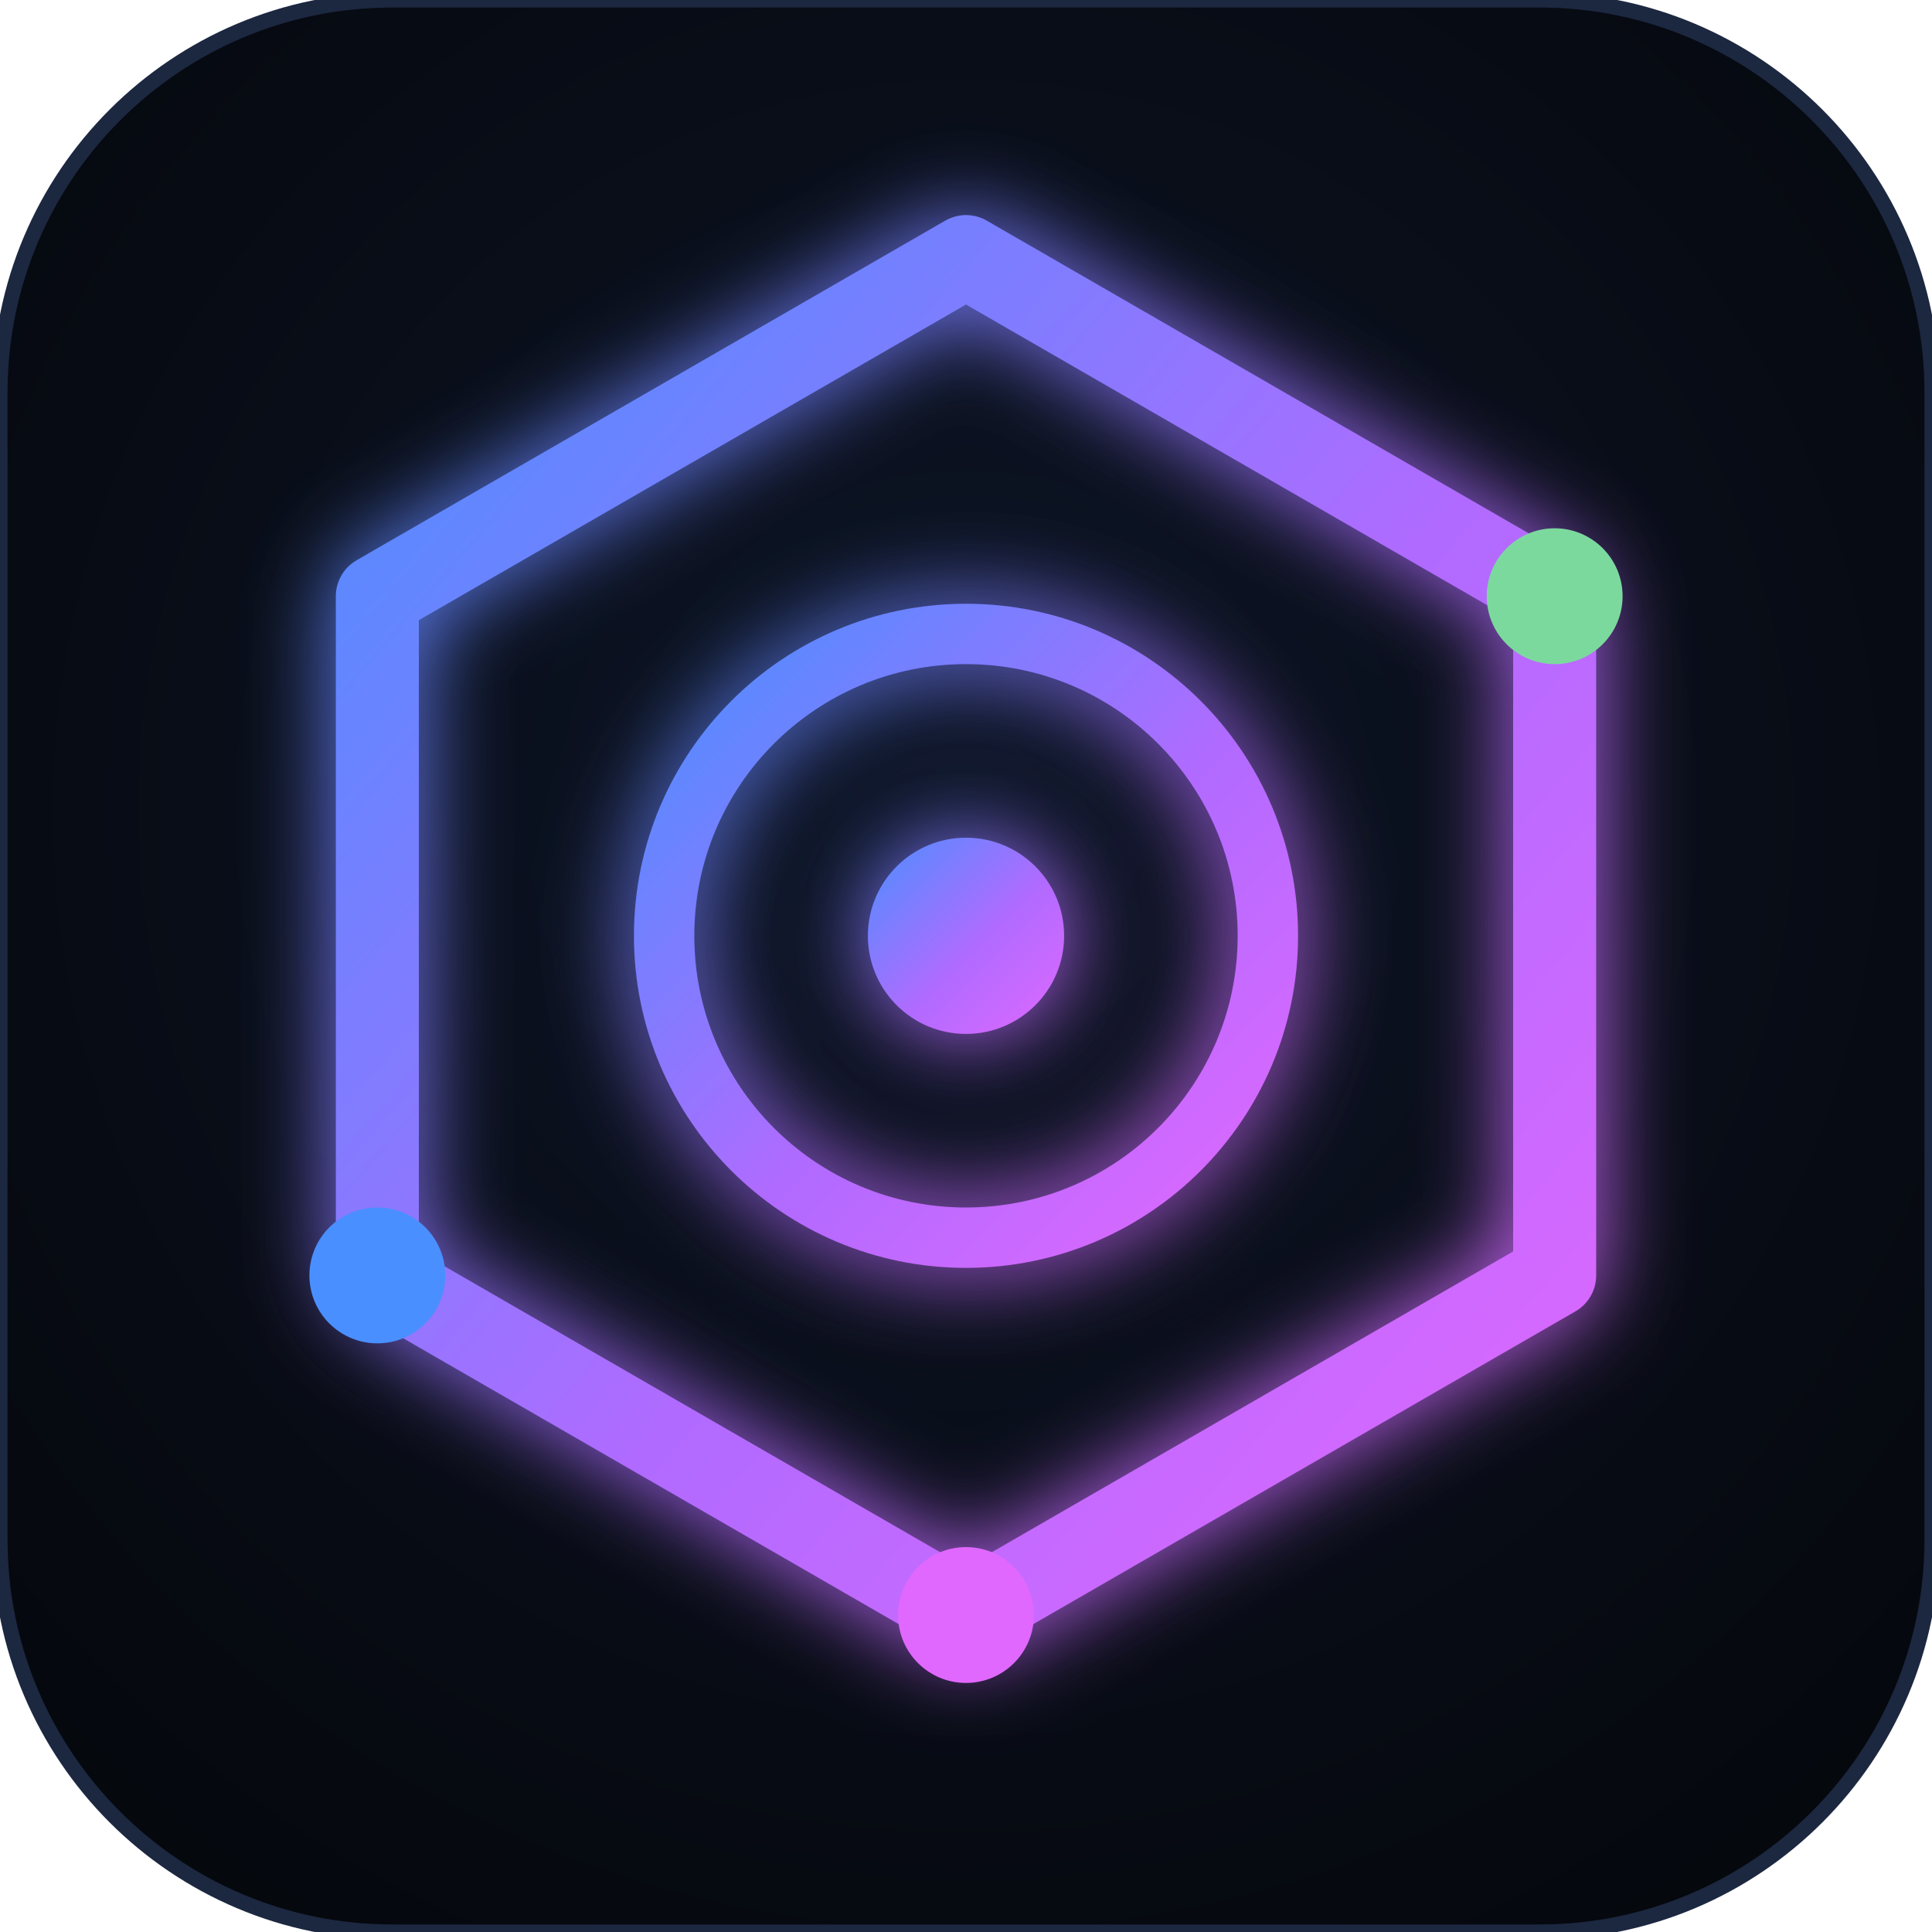
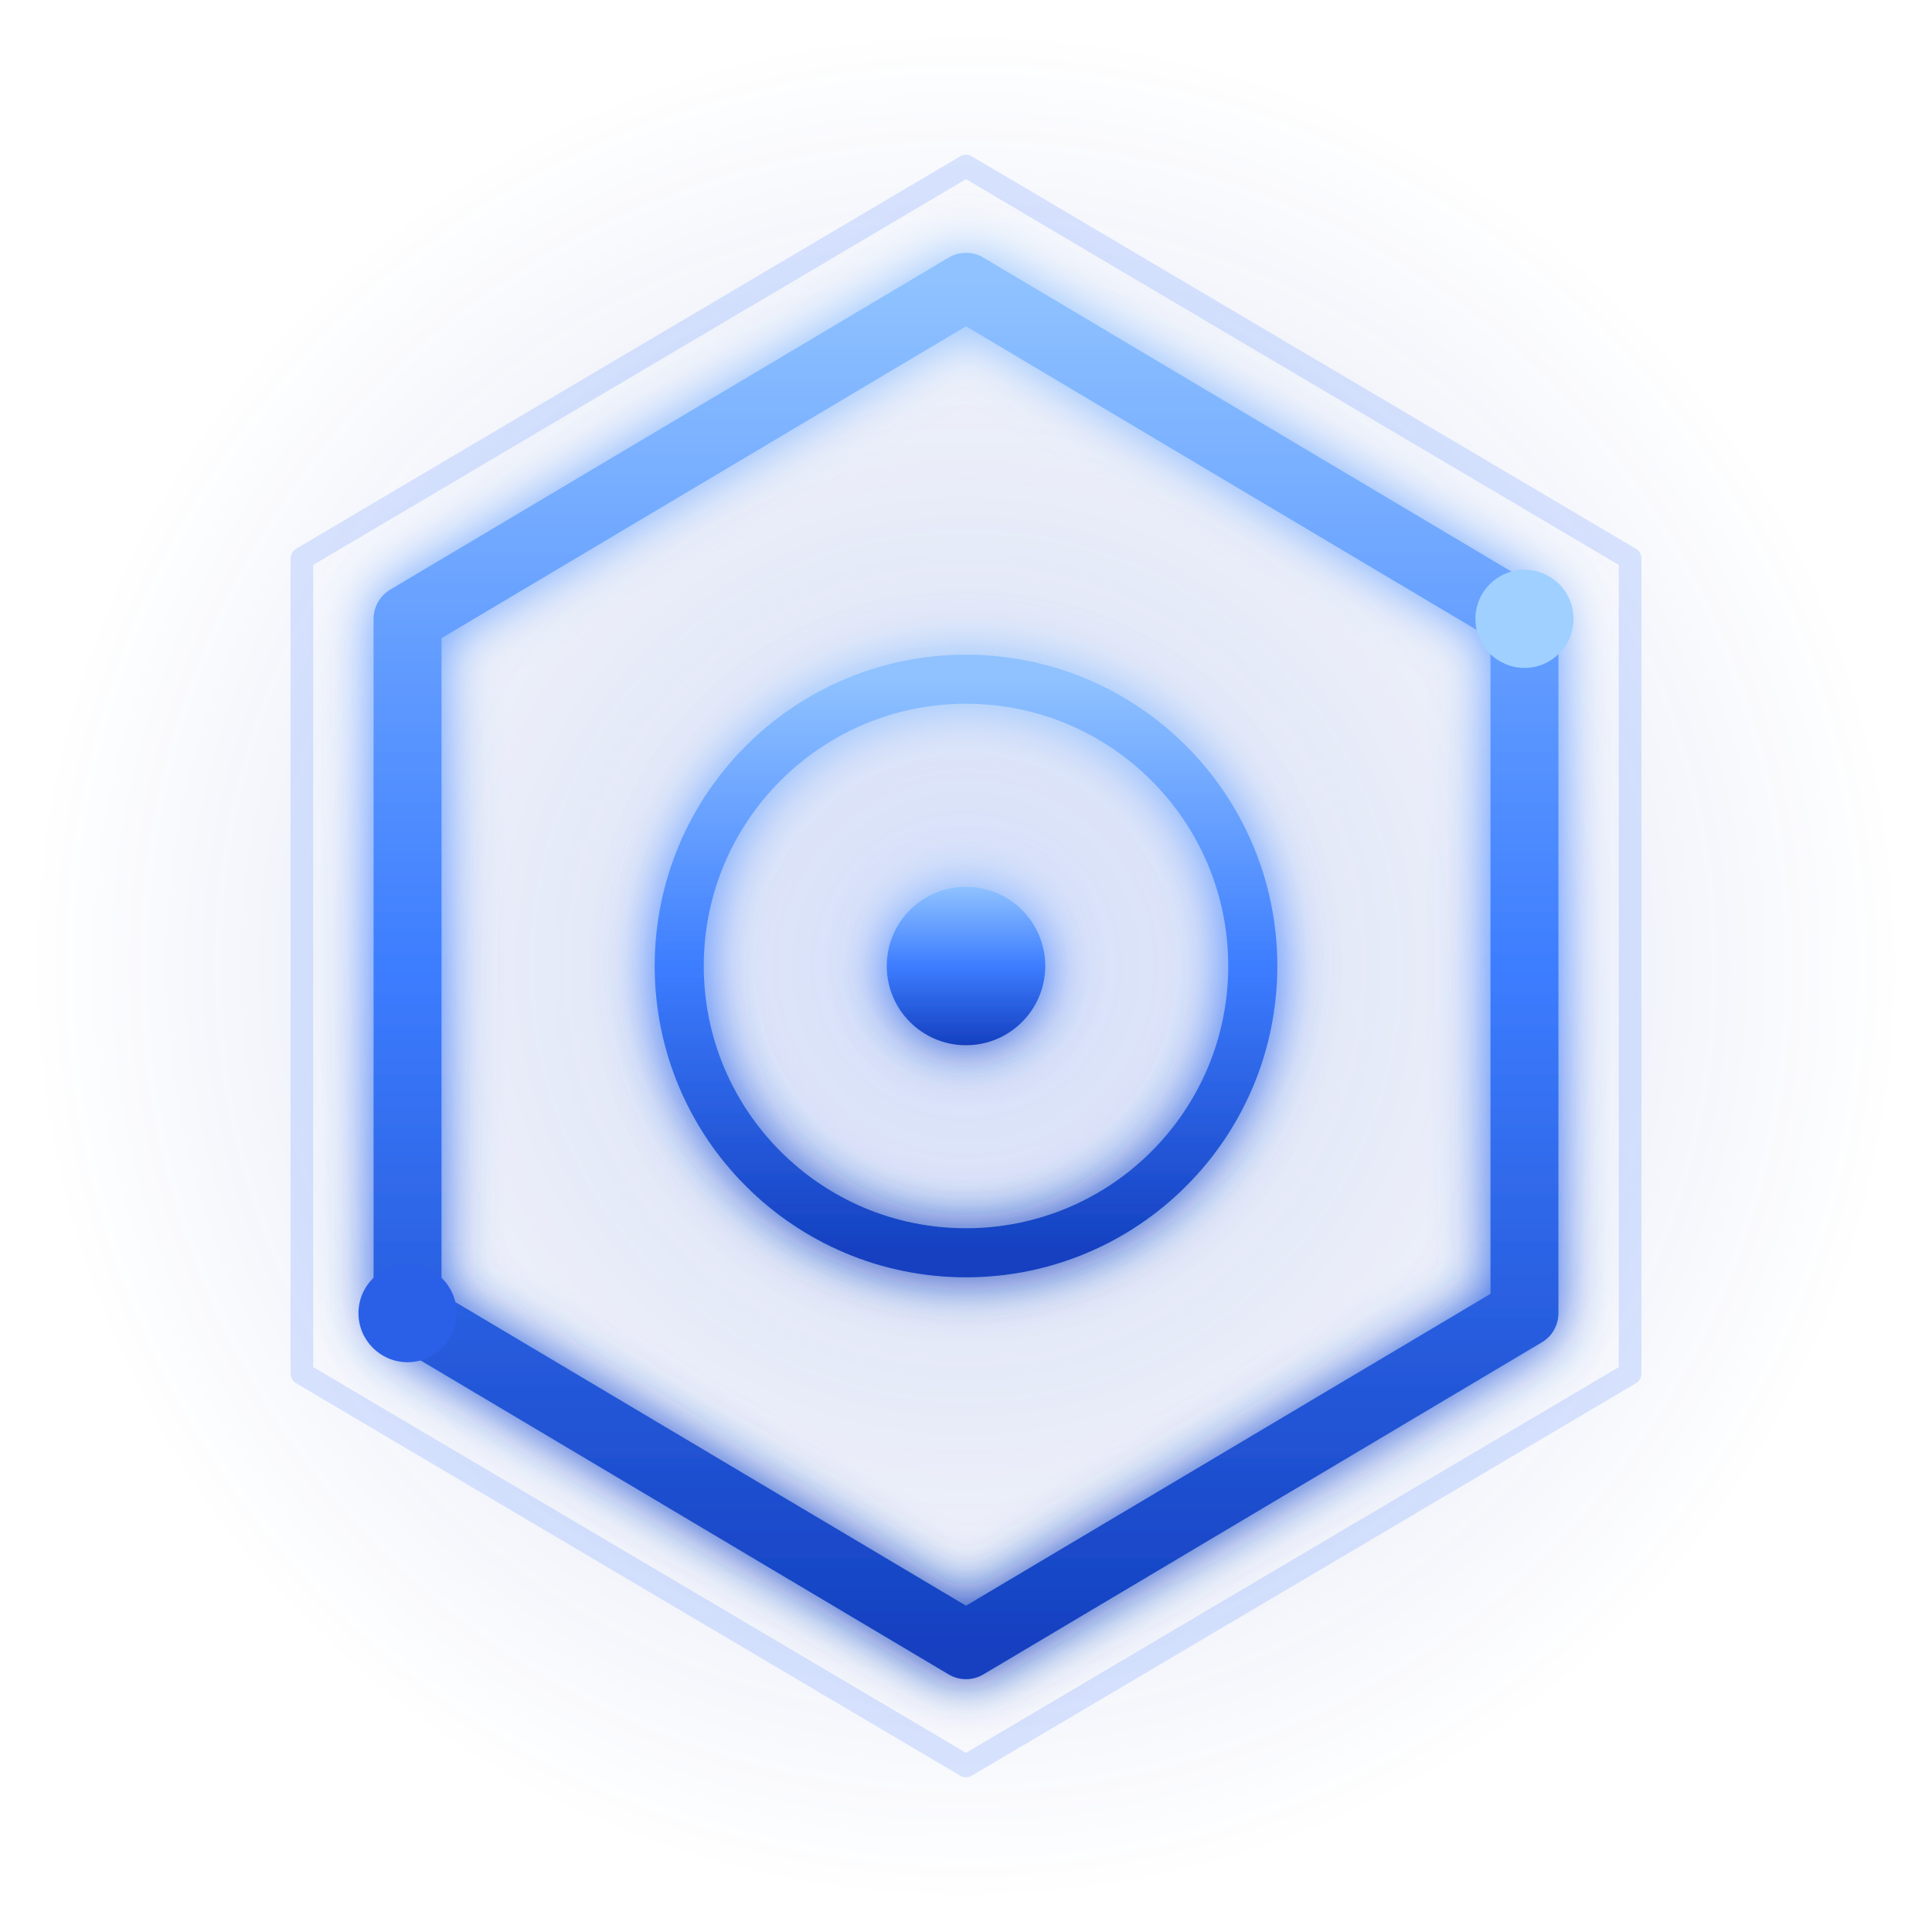
<svg xmlns="http://www.w3.org/2000/svg" width="256" height="256" viewBox="0 0 256 256">
  <defs>
-     <linearGradient id="g" x1="0%" y1="0%" x2="100%" y2="100%">
-       <stop offset="0%" stop-color="#4a8fff" />
-       <stop offset="55%" stop-color="#b06bff" />
-       <stop offset="100%" stop-color="#e068ff" />
+     <linearGradient id="steel" x1="0%" y1="0%" x2="0%" y2="100%">
+       <stop offset="0%" stop-color="#8fc2ff" />
+       <stop offset="50%" stop-color="#3d7dff" />
+       <stop offset="100%" stop-color="#1440c0" />
    </linearGradient>
-     <radialGradient id="bg" cx="50%" cy="42%" r="75%">
-       <stop offset="0%" stop-color="#0d1526" />
-       <stop offset="100%" stop-color="#04060a" />
+     <radialGradient id="aura" cx="50%" cy="50%" r="50%">
+       <stop offset="0%" stop-color="#2a5fe8" stop-opacity="0.20" />
+       <stop offset="60%" stop-color="#1a3fb8" stop-opacity="0.08" />
+       <stop offset="100%" stop-color="#1a3fb8" stop-opacity="0" />
    </radialGradient>
-     <filter id="glow" x="-40%" y="-40%" width="180%" height="180%">
-       <feGaussianBlur stdDeviation="6" result="b" />
+     <filter id="glow" x="-45%" y="-45%" width="190%" height="190%">
+       <feGaussianBlur stdDeviation="3.5" result="b" />
      <feMerge>
        <feMergeNode in="b" />
        <feMergeNode in="SourceGraphic" />
      </feMerge>
    </filter>
  </defs>
-   <rect width="256" height="256" rx="52" fill="url(#bg)" />
-   <rect width="256" height="256" rx="52" fill="none" stroke="#1c2740" stroke-width="2" />
+   <circle cx="128" cy="128" r="124" fill="url(#aura)" />
+   <path d="M128 22 L216 74 L216 182 L128 234 L40 182 L40 74 Z" fill="none" stroke="#3f7fff" stroke-opacity="0.18" stroke-width="3" stroke-linejoin="round" />
  <g filter="url(#glow)">
-     <path d="M128 34 L206 79 L206 169 L128 214 L50 169 L50 79 Z" fill="none" stroke="url(#g)" stroke-width="11" stroke-linejoin="round" />
+     <path d="M128 38 L202 82 L202 174 L128 218 L54 174 L54 82 Z" fill="none" stroke="url(#steel)" stroke-width="9" stroke-linejoin="round" />
  </g>
  <g filter="url(#glow)">
-     <circle cx="128" cy="124" r="40" fill="none" stroke="url(#g)" stroke-width="8" />
-     <circle cx="128" cy="124" r="13" fill="url(#g)" />
-     <line x1="128" y1="66" x2="128" y2="92" stroke="url(#g)" stroke-width="8" stroke-linecap="round" />
-     <line x1="128" y1="156" x2="128" y2="182" stroke="url(#g)" stroke-width="8" stroke-linecap="round" />
-     <line x1="70" y1="124" x2="96" y2="124" stroke="url(#g)" stroke-width="8" stroke-linecap="round" />
-     <line x1="160" y1="124" x2="186" y2="124" stroke="url(#g)" stroke-width="8" stroke-linecap="round" />
+     <circle cx="128" cy="128" r="38" fill="none" stroke="url(#steel)" stroke-width="6.5" />
+     <circle cx="128" cy="128" r="10.5" fill="url(#steel)" />
+     <line x1="128" y1="74" x2="128" y2="98" stroke="url(#steel)" stroke-width="6.5" stroke-linecap="round" />
+     <line x1="128" y1="158" x2="128" y2="182" stroke="url(#steel)" stroke-width="6.5" stroke-linecap="round" />
+     <line x1="74" y1="128" x2="98" y2="128" stroke="url(#steel)" stroke-width="6.5" stroke-linecap="round" />
+     <line x1="158" y1="128" x2="182" y2="128" stroke="url(#steel)" stroke-width="6.5" stroke-linecap="round" />
  </g>
-   <circle cx="206" cy="79" r="9" fill="#7cd99e" />
-   <circle cx="50" cy="169" r="9" fill="#4a8fff" />
-   <circle cx="128" cy="214" r="9" fill="#e068ff" />
+   <circle cx="202" cy="82" r="6.5" fill="#9fd0ff" />
+   <circle cx="54" cy="174" r="6.5" fill="#2a5fe8" />
</svg>
